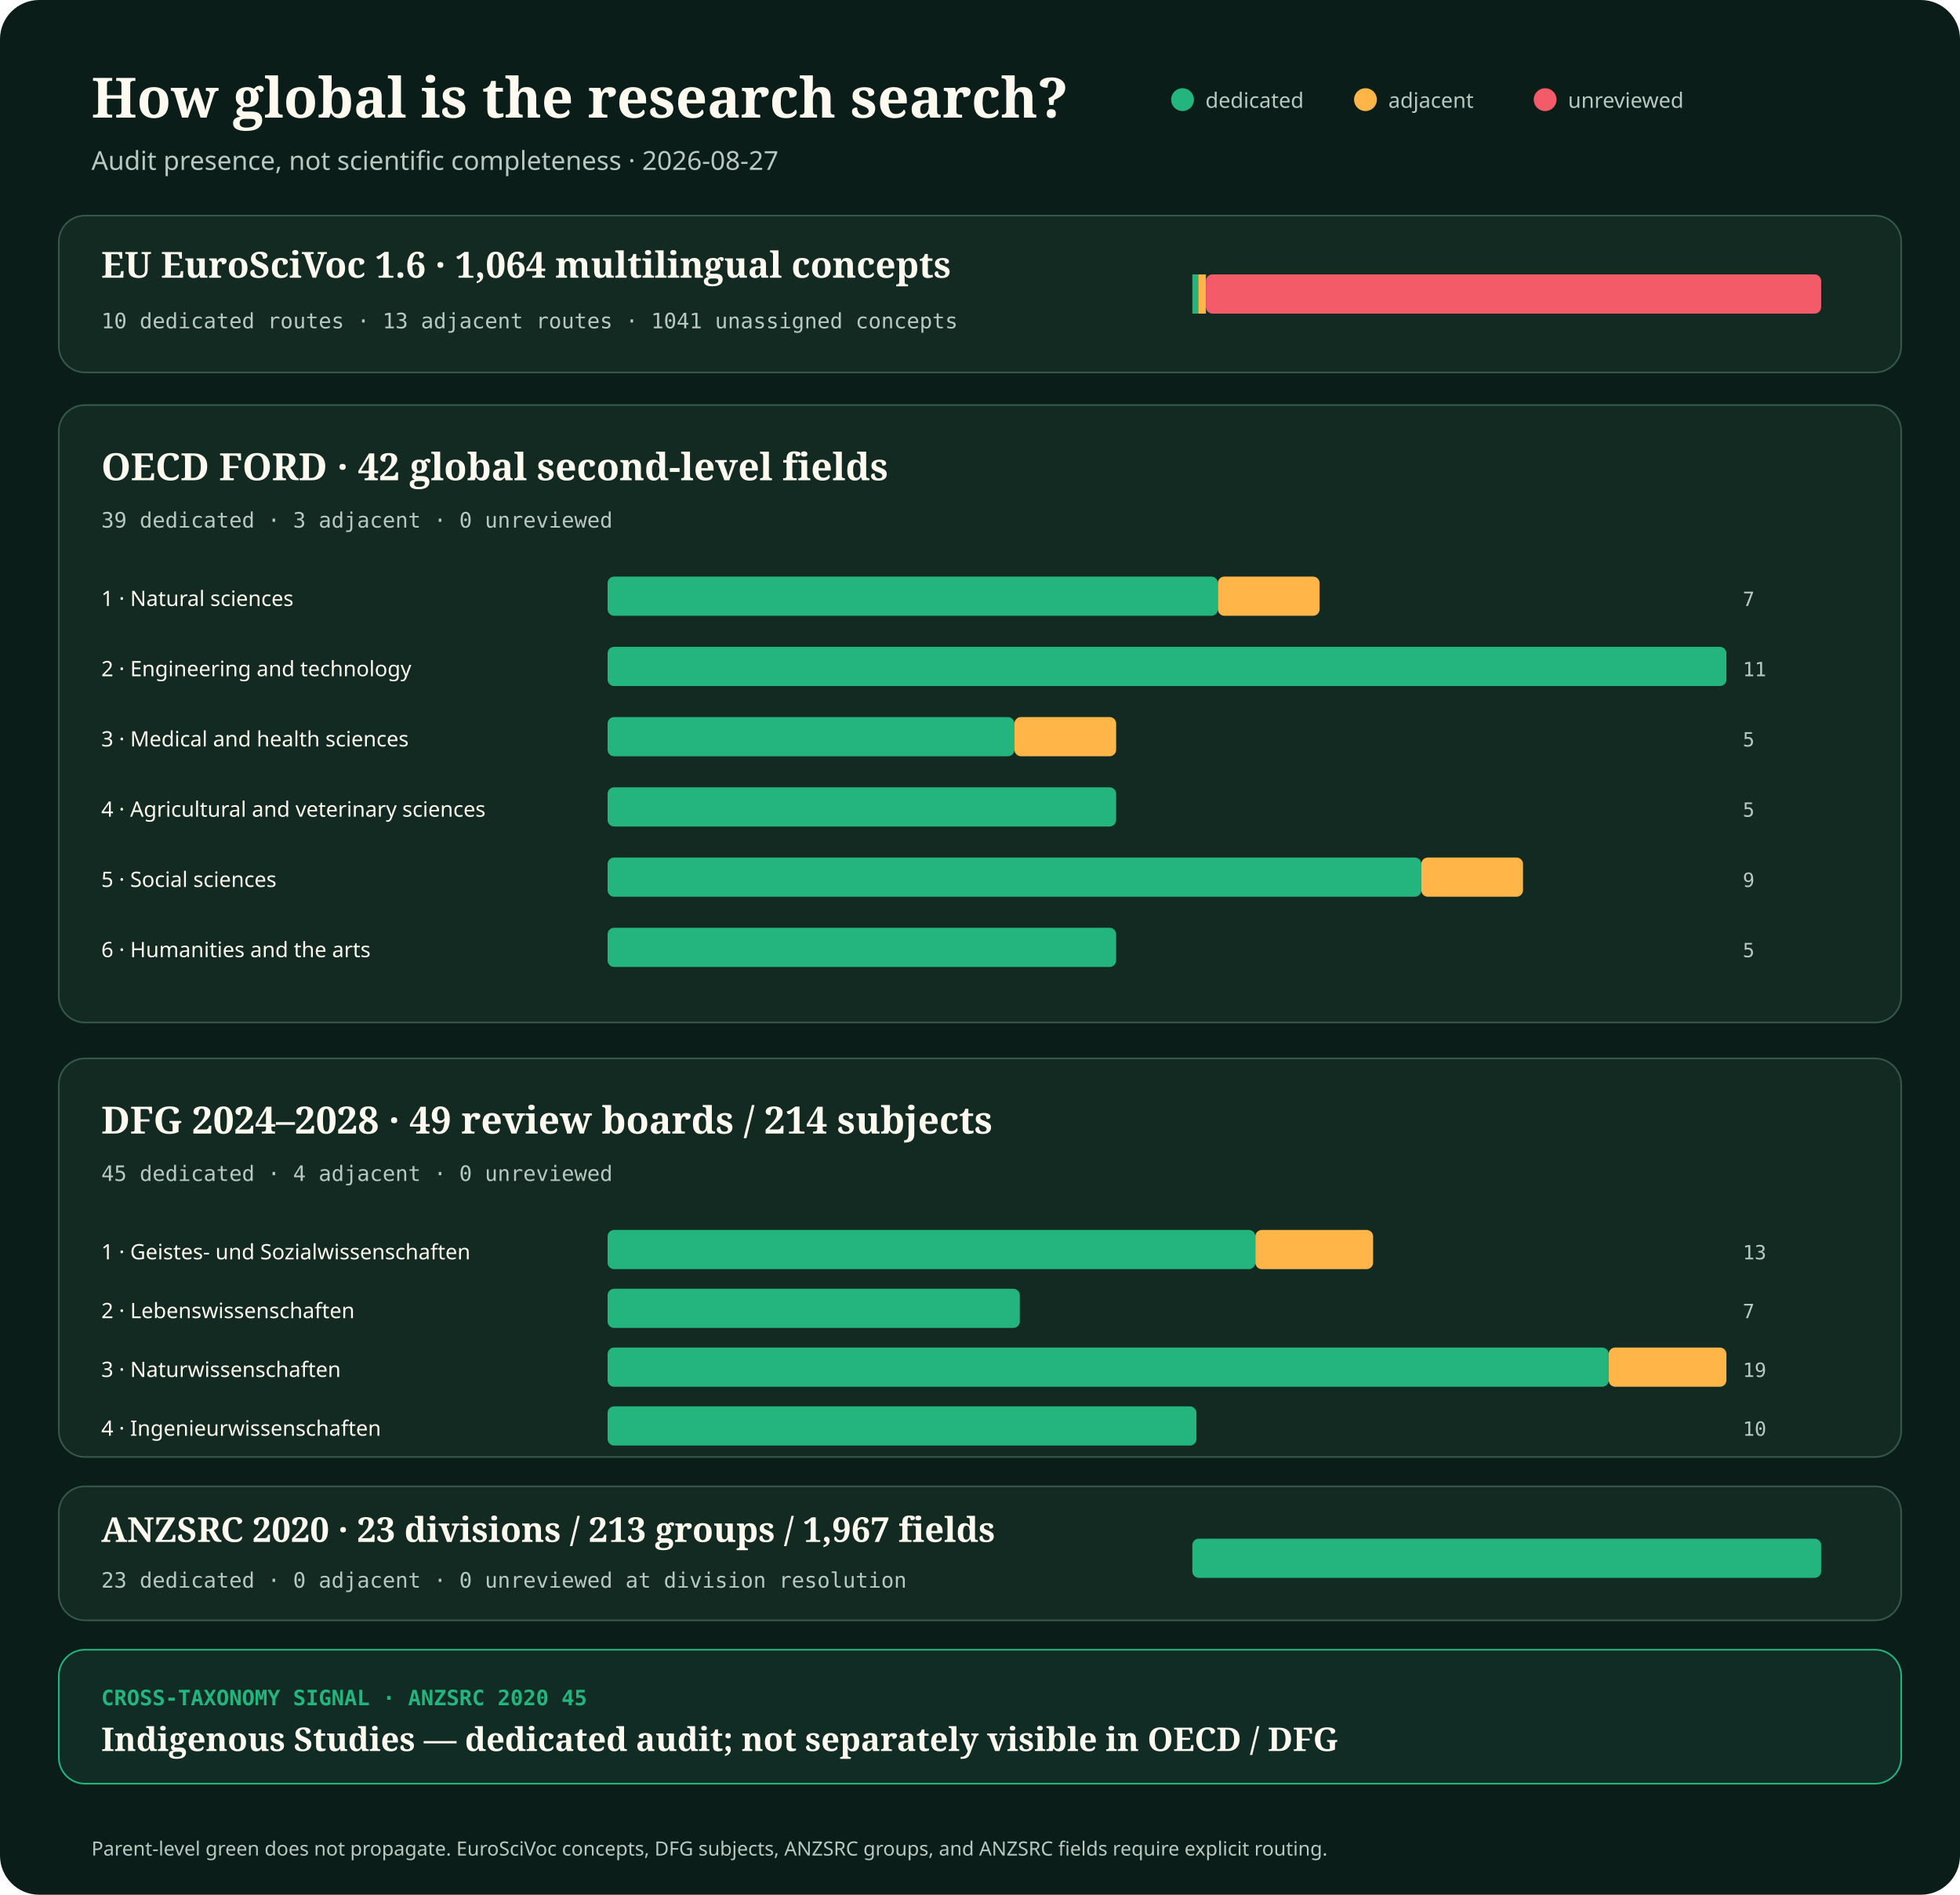
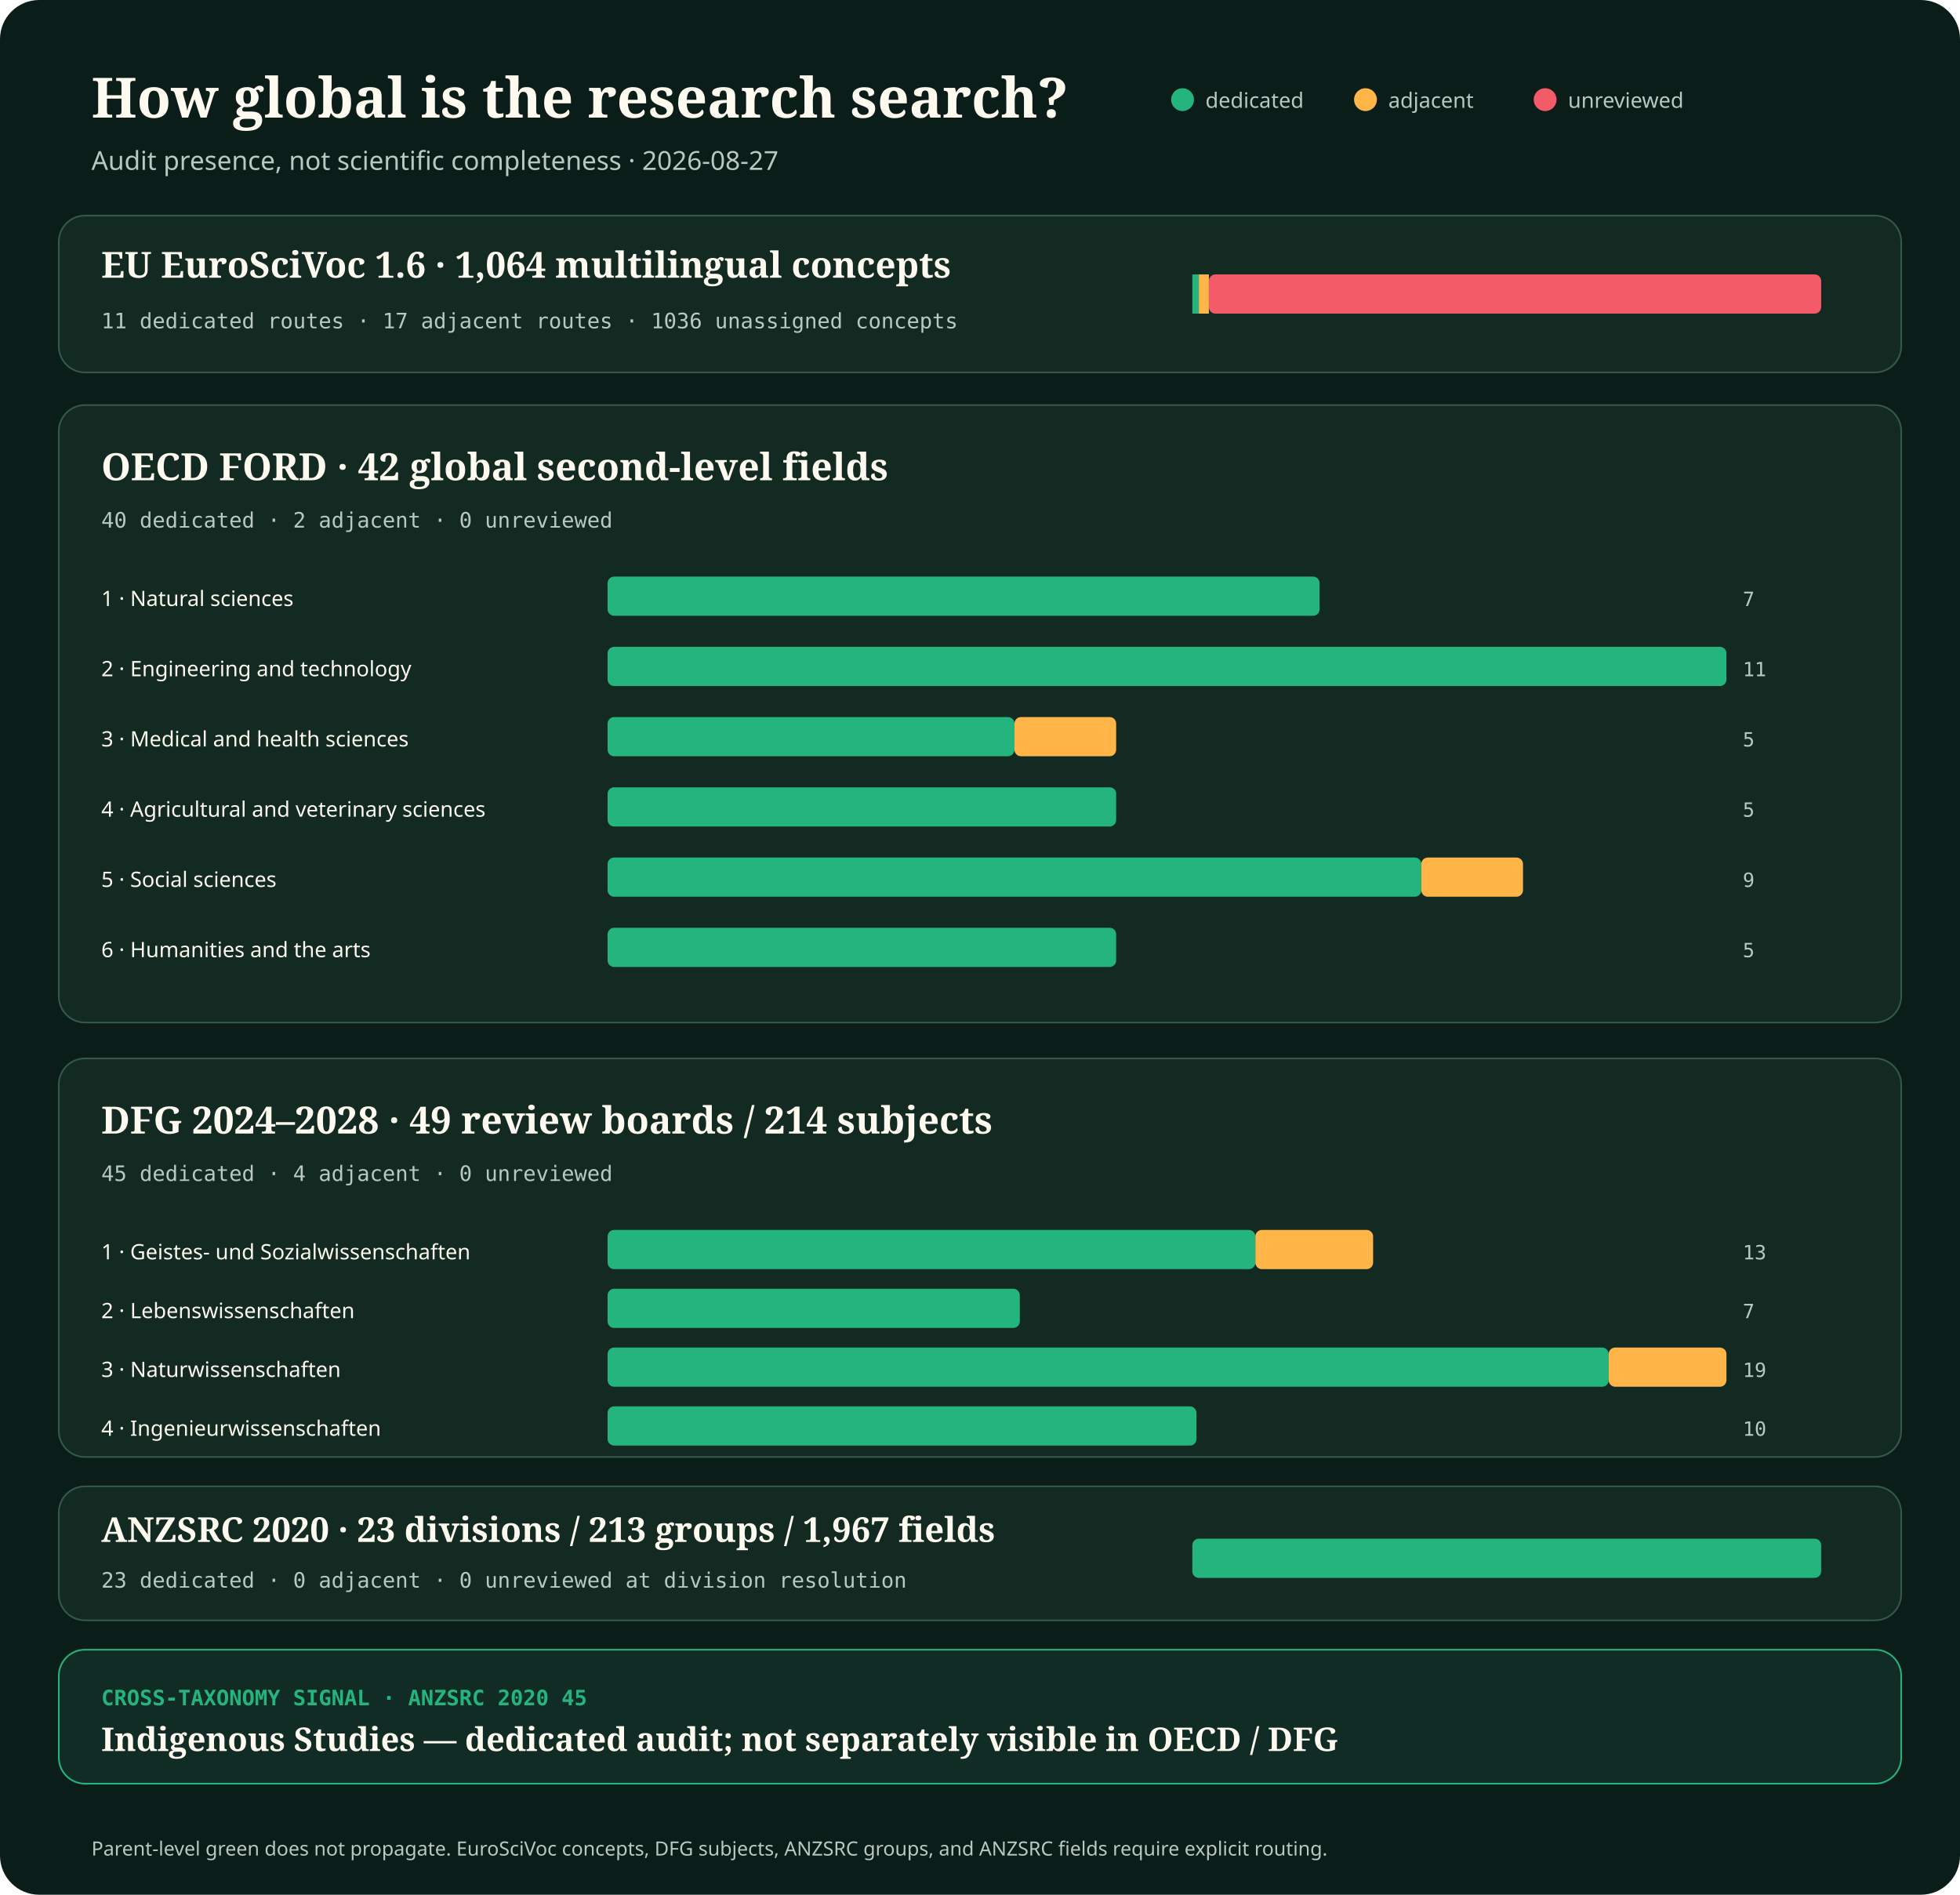
<svg xmlns="http://www.w3.org/2000/svg" width="1200" height="1160" viewBox="0 0 1200 1160" role="img" aria-labelledby="title description">
  <rect width="1200" height="1160" rx="24" fill="#0b1d18" />
  <text x="56" y="72" fill="#fffaf0" font-family="Georgia, serif" font-size="34" font-weight="700">How global is the research search?</text>
  <text x="56" y="104" fill="#b9c9c1" font-family="Segoe UI, sans-serif" font-size="16">Audit presence, not scientific completeness · 2026-08-27</text>
  <g transform="translate(724 61)">
    <circle cx="0" cy="0" r="7" fill="#24b47e" />
    <text x="14" y="5" fill="#b9c9c1" font-family="Segoe UI, sans-serif" font-size="13">dedicated</text>
    <circle cx="112" cy="0" r="7" fill="#ffb547" />
    <text x="126" y="5" fill="#b9c9c1" font-family="Segoe UI, sans-serif" font-size="13">adjacent</text>
    <circle cx="222" cy="0" r="7" fill="#f45b69" />
    <text x="236" y="5" fill="#b9c9c1" font-family="Segoe UI, sans-serif" font-size="13">unreviewed</text>
  </g>
  <rect x="36" y="132" width="1128" height="96" rx="16" fill="#122a22" stroke="#35584b" />
  <text x="62" y="170" fill="#fffaf0" font-family="Georgia, serif" font-size="22" font-weight="700">EU EuroSciVoc 1.6 · 1,064 multilingual concepts</text>
-   <text x="62" y="201" fill="#b9c9c1" font-family="Cascadia Mono, monospace" font-size="13">10 dedicated routes · 13 adjacent routes · 1041 unassigned concepts</text>
-   <rect x="730" y="168" width="3.618" height="24" rx="0" fill="#24b47e" />
-   <rect x="733.618" y="168" width="4.704" height="24" rx="0" fill="#ffb547" />
-   <rect x="738.322" y="168" width="376.678" height="24" rx="4" fill="#f45b69" />
+   <text x="62" y="201" fill="#b9c9c1" font-family="Cascadia Mono, monospace" font-size="13">11 dedicated routes · 17 adjacent routes · 1036 unassigned concepts</text>
+   <rect x="730" y="168" width="3.98" height="24" rx="0" fill="#24b47e" />
+   <rect x="733.98" y="168" width="6.151" height="24" rx="0" fill="#ffb547" />
+   <rect x="740.132" y="168" width="374.868" height="24" rx="4" fill="#f45b69" />
  <rect x="36" y="248" width="1128" height="378" rx="16" fill="#122a22" stroke="#35584b" />
  <text x="62" y="294" fill="#fffaf0" font-family="Georgia, serif" font-size="23" font-weight="700">OECD FORD · 42 global second-level fields</text>
-   <text x="62" y="323" fill="#b9c9c1" font-family="Cascadia Mono, monospace" font-size="13">39 dedicated · 3 adjacent · 0 unreviewed</text>
+   <text x="62" y="323" fill="#b9c9c1" font-family="Cascadia Mono, monospace" font-size="13">40 dedicated · 2 adjacent · 0 unreviewed</text>
  <text x="62" y="371" fill="#fffaf0" font-family="Segoe UI, sans-serif" font-size="13">1 · Natural sciences</text>
-   <rect x="372" y="353" width="373.636" height="24" rx="4" fill="#24b47e" />
-   <rect x="745.636" y="353" width="62.273" height="24" rx="4" fill="#ffb547" />
+   <rect x="372" y="353" width="435.909" height="24" rx="4" fill="#24b47e" />
+   <rect x="807.909" y="353" width="0" height="24" rx="0" fill="#ffb547" />
  <rect x="807.909" y="353" width="0" height="24" rx="0" fill="#f45b69" />
  <text x="1067" y="371" fill="#b9c9c1" font-family="Cascadia Mono, monospace" font-size="12">7</text>
  <text x="62" y="414" fill="#fffaf0" font-family="Segoe UI, sans-serif" font-size="13">2 · Engineering and technology</text>
  <rect x="372" y="396" width="685" height="24" rx="4" fill="#24b47e" />
  <rect x="1057" y="396" width="0" height="24" rx="0" fill="#ffb547" />
  <rect x="1057" y="396" width="0" height="24" rx="0" fill="#f45b69" />
  <text x="1067" y="414" fill="#b9c9c1" font-family="Cascadia Mono, monospace" font-size="12">11</text>
  <text x="62" y="457" fill="#fffaf0" font-family="Segoe UI, sans-serif" font-size="13">3 · Medical and health sciences</text>
  <rect x="372" y="439" width="249.091" height="24" rx="4" fill="#24b47e" />
  <rect x="621.091" y="439" width="62.273" height="24" rx="4" fill="#ffb547" />
  <rect x="683.364" y="439" width="0" height="24" rx="0" fill="#f45b69" />
  <text x="1067" y="457" fill="#b9c9c1" font-family="Cascadia Mono, monospace" font-size="12">5</text>
  <text x="62" y="500" fill="#fffaf0" font-family="Segoe UI, sans-serif" font-size="13">4 · Agricultural and veterinary sciences</text>
  <rect x="372" y="482" width="311.364" height="24" rx="4" fill="#24b47e" />
  <rect x="683.364" y="482" width="0" height="24" rx="0" fill="#ffb547" />
  <rect x="683.364" y="482" width="0" height="24" rx="0" fill="#f45b69" />
  <text x="1067" y="500" fill="#b9c9c1" font-family="Cascadia Mono, monospace" font-size="12">5</text>
  <text x="62" y="543" fill="#fffaf0" font-family="Segoe UI, sans-serif" font-size="13">5 · Social sciences</text>
  <rect x="372" y="525" width="498.182" height="24" rx="4" fill="#24b47e" />
  <rect x="870.182" y="525" width="62.273" height="24" rx="4" fill="#ffb547" />
  <rect x="932.455" y="525" width="0" height="24" rx="0" fill="#f45b69" />
  <text x="1067" y="543" fill="#b9c9c1" font-family="Cascadia Mono, monospace" font-size="12">9</text>
  <text x="62" y="586" fill="#fffaf0" font-family="Segoe UI, sans-serif" font-size="13">6 · Humanities and the arts</text>
  <rect x="372" y="568" width="311.364" height="24" rx="4" fill="#24b47e" />
  <rect x="683.364" y="568" width="0" height="24" rx="0" fill="#ffb547" />
  <rect x="683.364" y="568" width="0" height="24" rx="0" fill="#f45b69" />
  <text x="1067" y="586" fill="#b9c9c1" font-family="Cascadia Mono, monospace" font-size="12">5</text>
  <rect x="36" y="648" width="1128" height="244" rx="16" fill="#122a22" stroke="#35584b" />
  <text x="62" y="694" fill="#fffaf0" font-family="Georgia, serif" font-size="23" font-weight="700">DFG 2024–2028 · 49 review boards / 214 subjects</text>
  <text x="62" y="723" fill="#b9c9c1" font-family="Cascadia Mono, monospace" font-size="13">45 dedicated · 4 adjacent · 0 unreviewed</text>
  <text x="62" y="771" fill="#fffaf0" font-family="Segoe UI, sans-serif" font-size="13">1 · Geistes- und Sozialwissenschaften</text>
  <rect x="372" y="753" width="396.579" height="24" rx="4" fill="#24b47e" />
  <rect x="768.579" y="753" width="72.105" height="24" rx="4" fill="#ffb547" />
  <rect x="840.684" y="753" width="0" height="24" rx="0" fill="#f45b69" />
  <text x="1067" y="771" fill="#b9c9c1" font-family="Cascadia Mono, monospace" font-size="12">13</text>
  <text x="62" y="807" fill="#fffaf0" font-family="Segoe UI, sans-serif" font-size="13">2 · Lebenswissenschaften</text>
  <rect x="372" y="789" width="252.368" height="24" rx="4" fill="#24b47e" />
  <rect x="624.368" y="789" width="0" height="24" rx="0" fill="#ffb547" />
  <rect x="624.368" y="789" width="0" height="24" rx="0" fill="#f45b69" />
  <text x="1067" y="807" fill="#b9c9c1" font-family="Cascadia Mono, monospace" font-size="12">7</text>
  <text x="62" y="843" fill="#fffaf0" font-family="Segoe UI, sans-serif" font-size="13">3 · Naturwissenschaften</text>
  <rect x="372" y="825" width="612.895" height="24" rx="4" fill="#24b47e" />
  <rect x="984.895" y="825" width="72.105" height="24" rx="4" fill="#ffb547" />
  <rect x="1057" y="825" width="0" height="24" rx="0" fill="#f45b69" />
  <text x="1067" y="843" fill="#b9c9c1" font-family="Cascadia Mono, monospace" font-size="12">19</text>
  <text x="62" y="879" fill="#fffaf0" font-family="Segoe UI, sans-serif" font-size="13">4 · Ingenieurwissenschaften</text>
  <rect x="372" y="861" width="360.526" height="24" rx="4" fill="#24b47e" />
  <rect x="732.526" y="861" width="0" height="24" rx="0" fill="#ffb547" />
  <rect x="732.526" y="861" width="0" height="24" rx="0" fill="#f45b69" />
  <text x="1067" y="879" fill="#b9c9c1" font-family="Cascadia Mono, monospace" font-size="12">10</text>
  <rect x="36" y="910" width="1128" height="82" rx="16" fill="#122a22" stroke="#35584b" />
  <text x="62" y="944" fill="#fffaf0" font-family="Georgia, serif" font-size="21" font-weight="700">ANZSRC 2020 · 23 divisions / 213 groups / 1,967 fields</text>
  <text x="62" y="972" fill="#b9c9c1" font-family="Cascadia Mono, monospace" font-size="13">23 dedicated · 0 adjacent · 0 unreviewed at division resolution</text>
  <rect x="730" y="942" width="385" height="24" rx="4" fill="#24b47e" />
  <rect x="1115" y="942" width="0" height="24" rx="0" fill="#ffb547" />
  <rect x="1115" y="942" width="0" height="24" rx="0" fill="#f45b69" />
  <rect x="36" y="1010" width="1128" height="82" rx="16" fill="#102c24" stroke="#24b47e" />
  <text x="62" y="1044" fill="#24b47e" font-family="Cascadia Mono, monospace" font-size="13" font-weight="700">CROSS-TAXONOMY SIGNAL · ANZSRC 2020 45</text>
  <text x="62" y="1072" fill="#fffaf0" font-family="Georgia, serif" font-size="20" font-weight="700">Indigenous Studies — dedicated audit; not separately visible in OECD / DFG</text>
  <text x="56" y="1136" fill="#b9c9c1" font-family="Segoe UI, sans-serif" font-size="12">Parent-level green does not propagate. EuroSciVoc concepts, DFG subjects, ANZSRC groups, and ANZSRC fields require explicit routing.</text>
</svg>
